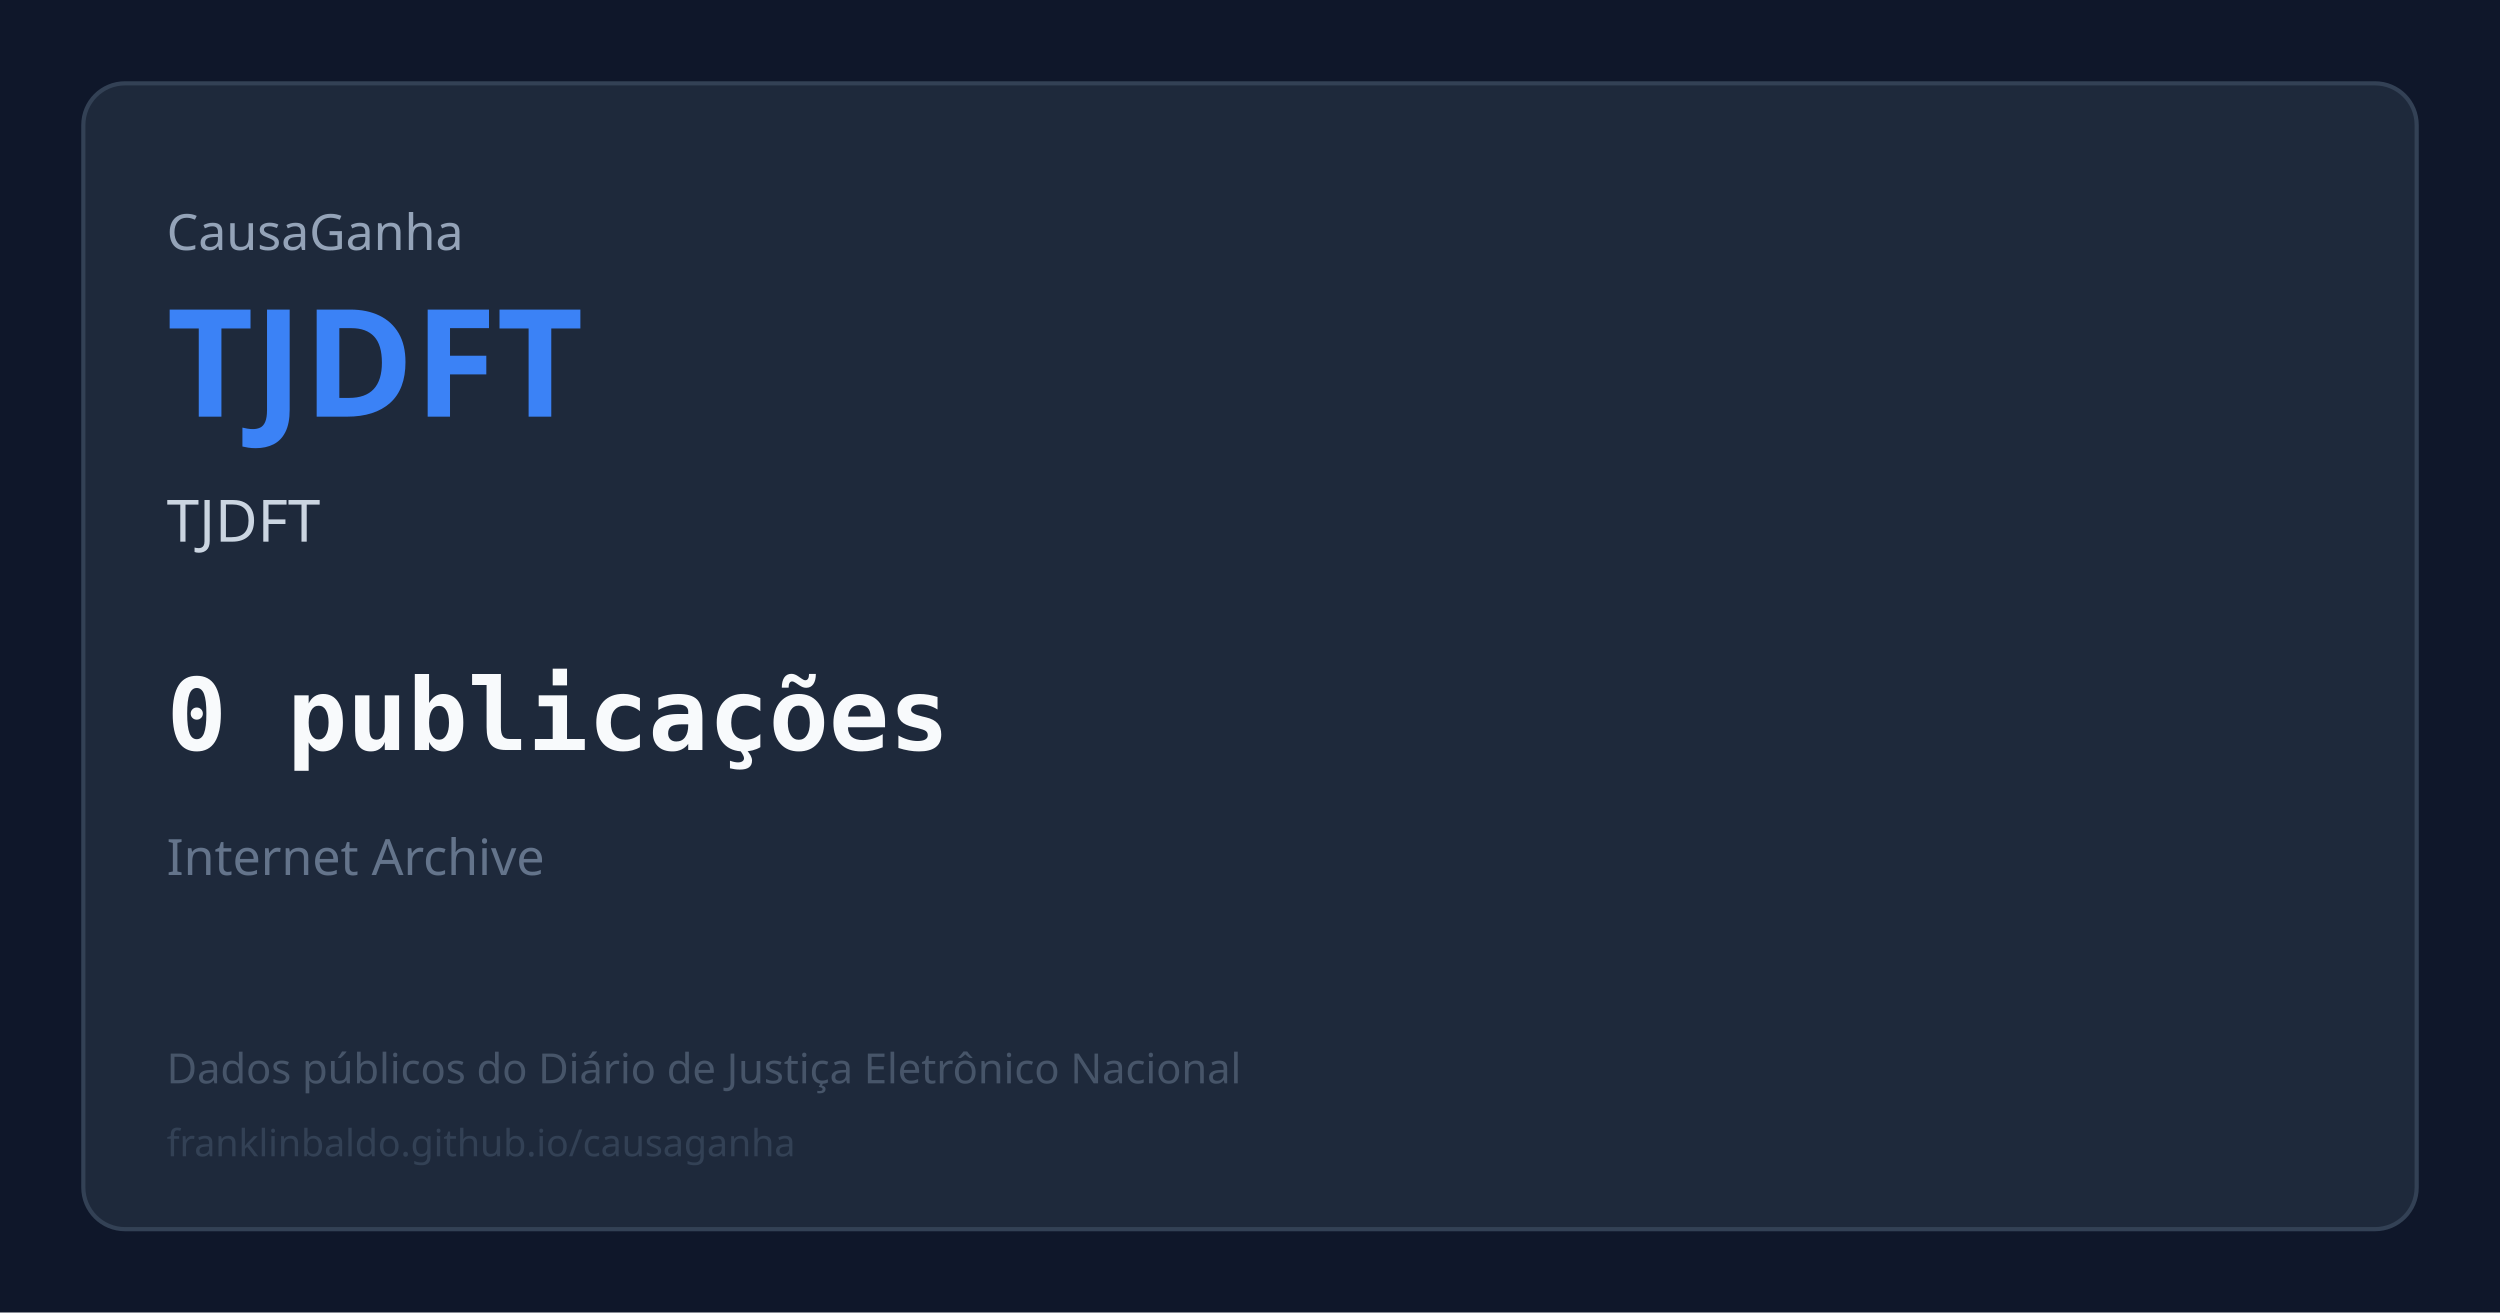
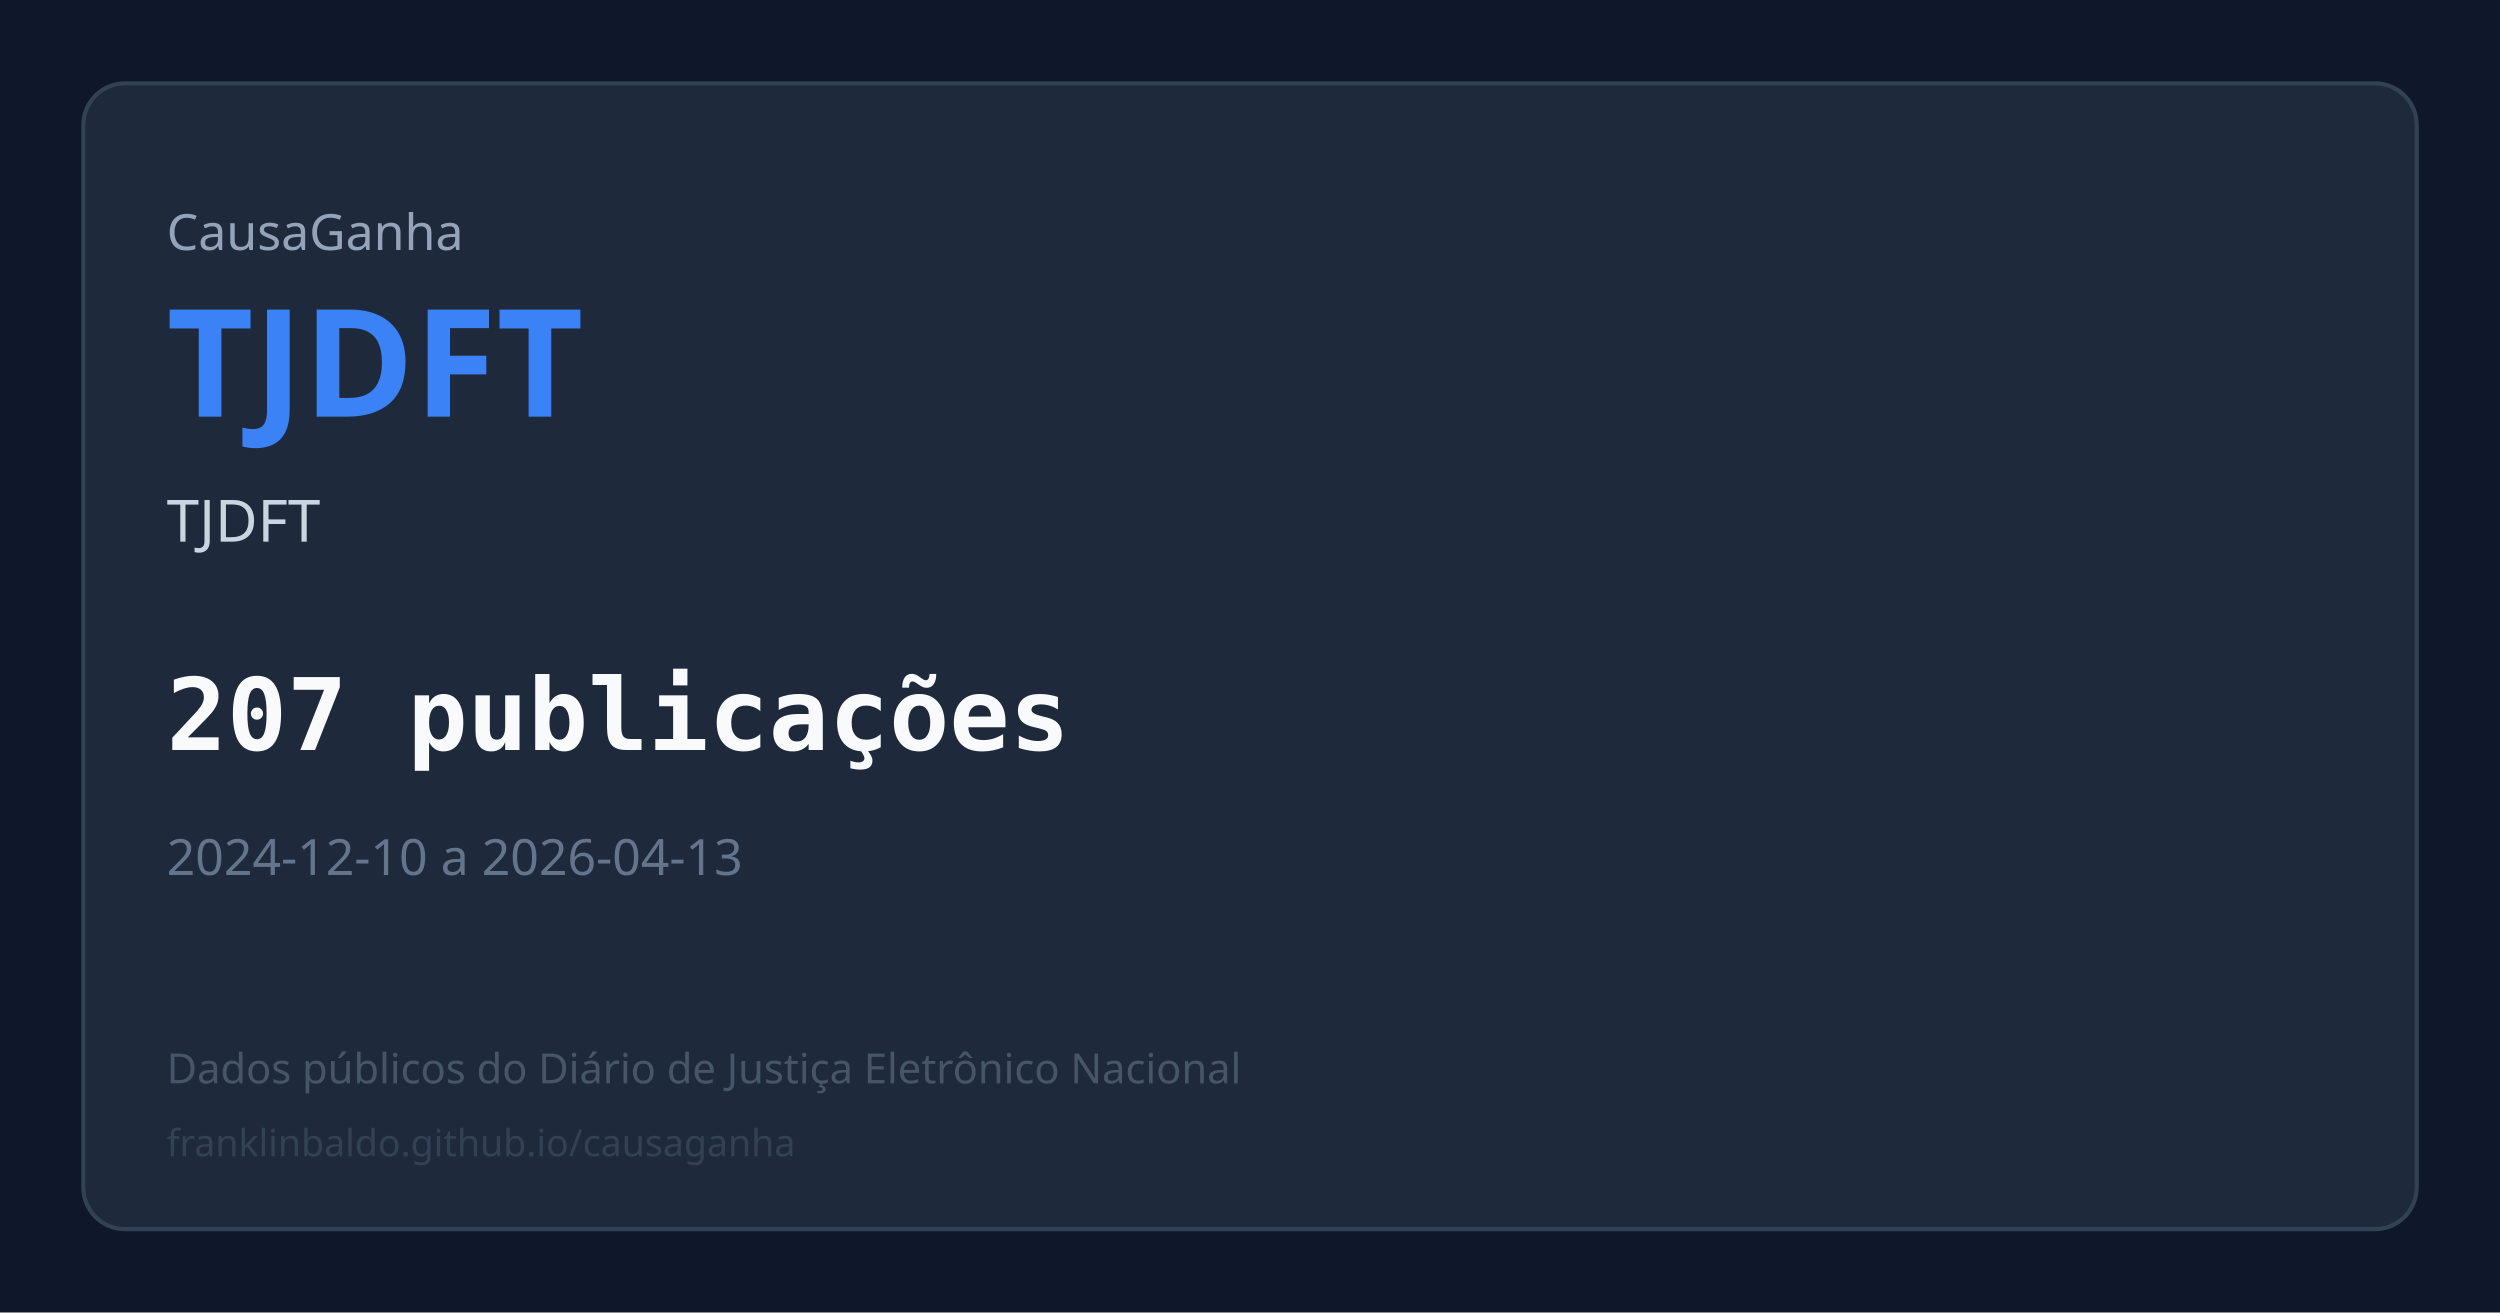
<svg xmlns="http://www.w3.org/2000/svg" width="1200" height="630">
  <rect width="1200" height="630" fill="#0f172a" />
  <rect x="40" y="40" width="1120" height="550" rx="20" fill="#1e293b" stroke="#334155" stroke-width="2" />
  <text x="80" y="120" font-family="system-ui,sans-serif" font-size="24" fill="#94a3b8">CausaGanha</text>
  <text x="80" y="200" font-family="system-ui,sans-serif" font-size="72" font-weight="bold" fill="#3b82f6">TJDFT</text>
  <text x="80" y="260" font-family="system-ui,sans-serif" font-size="28" fill="#cbd5e1">TJDFT</text>
-   <text x="80" y="360" font-family="monospace" font-size="48" font-weight="bold" fill="#f8fafc">0 publicações</text>
-   <text x="80" y="420" font-family="system-ui,sans-serif" font-size="24" fill="#64748b">Internet Archive</text>
+   <text x="80" y="360" font-family="monospace" font-size="48" font-weight="bold" fill="#f8fafc">207 publicações</text>
+   <text x="80" y="420" font-family="system-ui,sans-serif" font-size="24" fill="#64748b">2024-12-10 a 2026-04-13</text>
  <text x="80" y="520" font-family="system-ui,sans-serif" font-size="20" fill="#475569">Dados públicos do Diário de Justiça Eletrônico Nacional</text>
  <text x="80" y="555" font-family="system-ui,sans-serif" font-size="18" fill="#334155">franklinbaldo.github.io/causaganha</text>
</svg>
